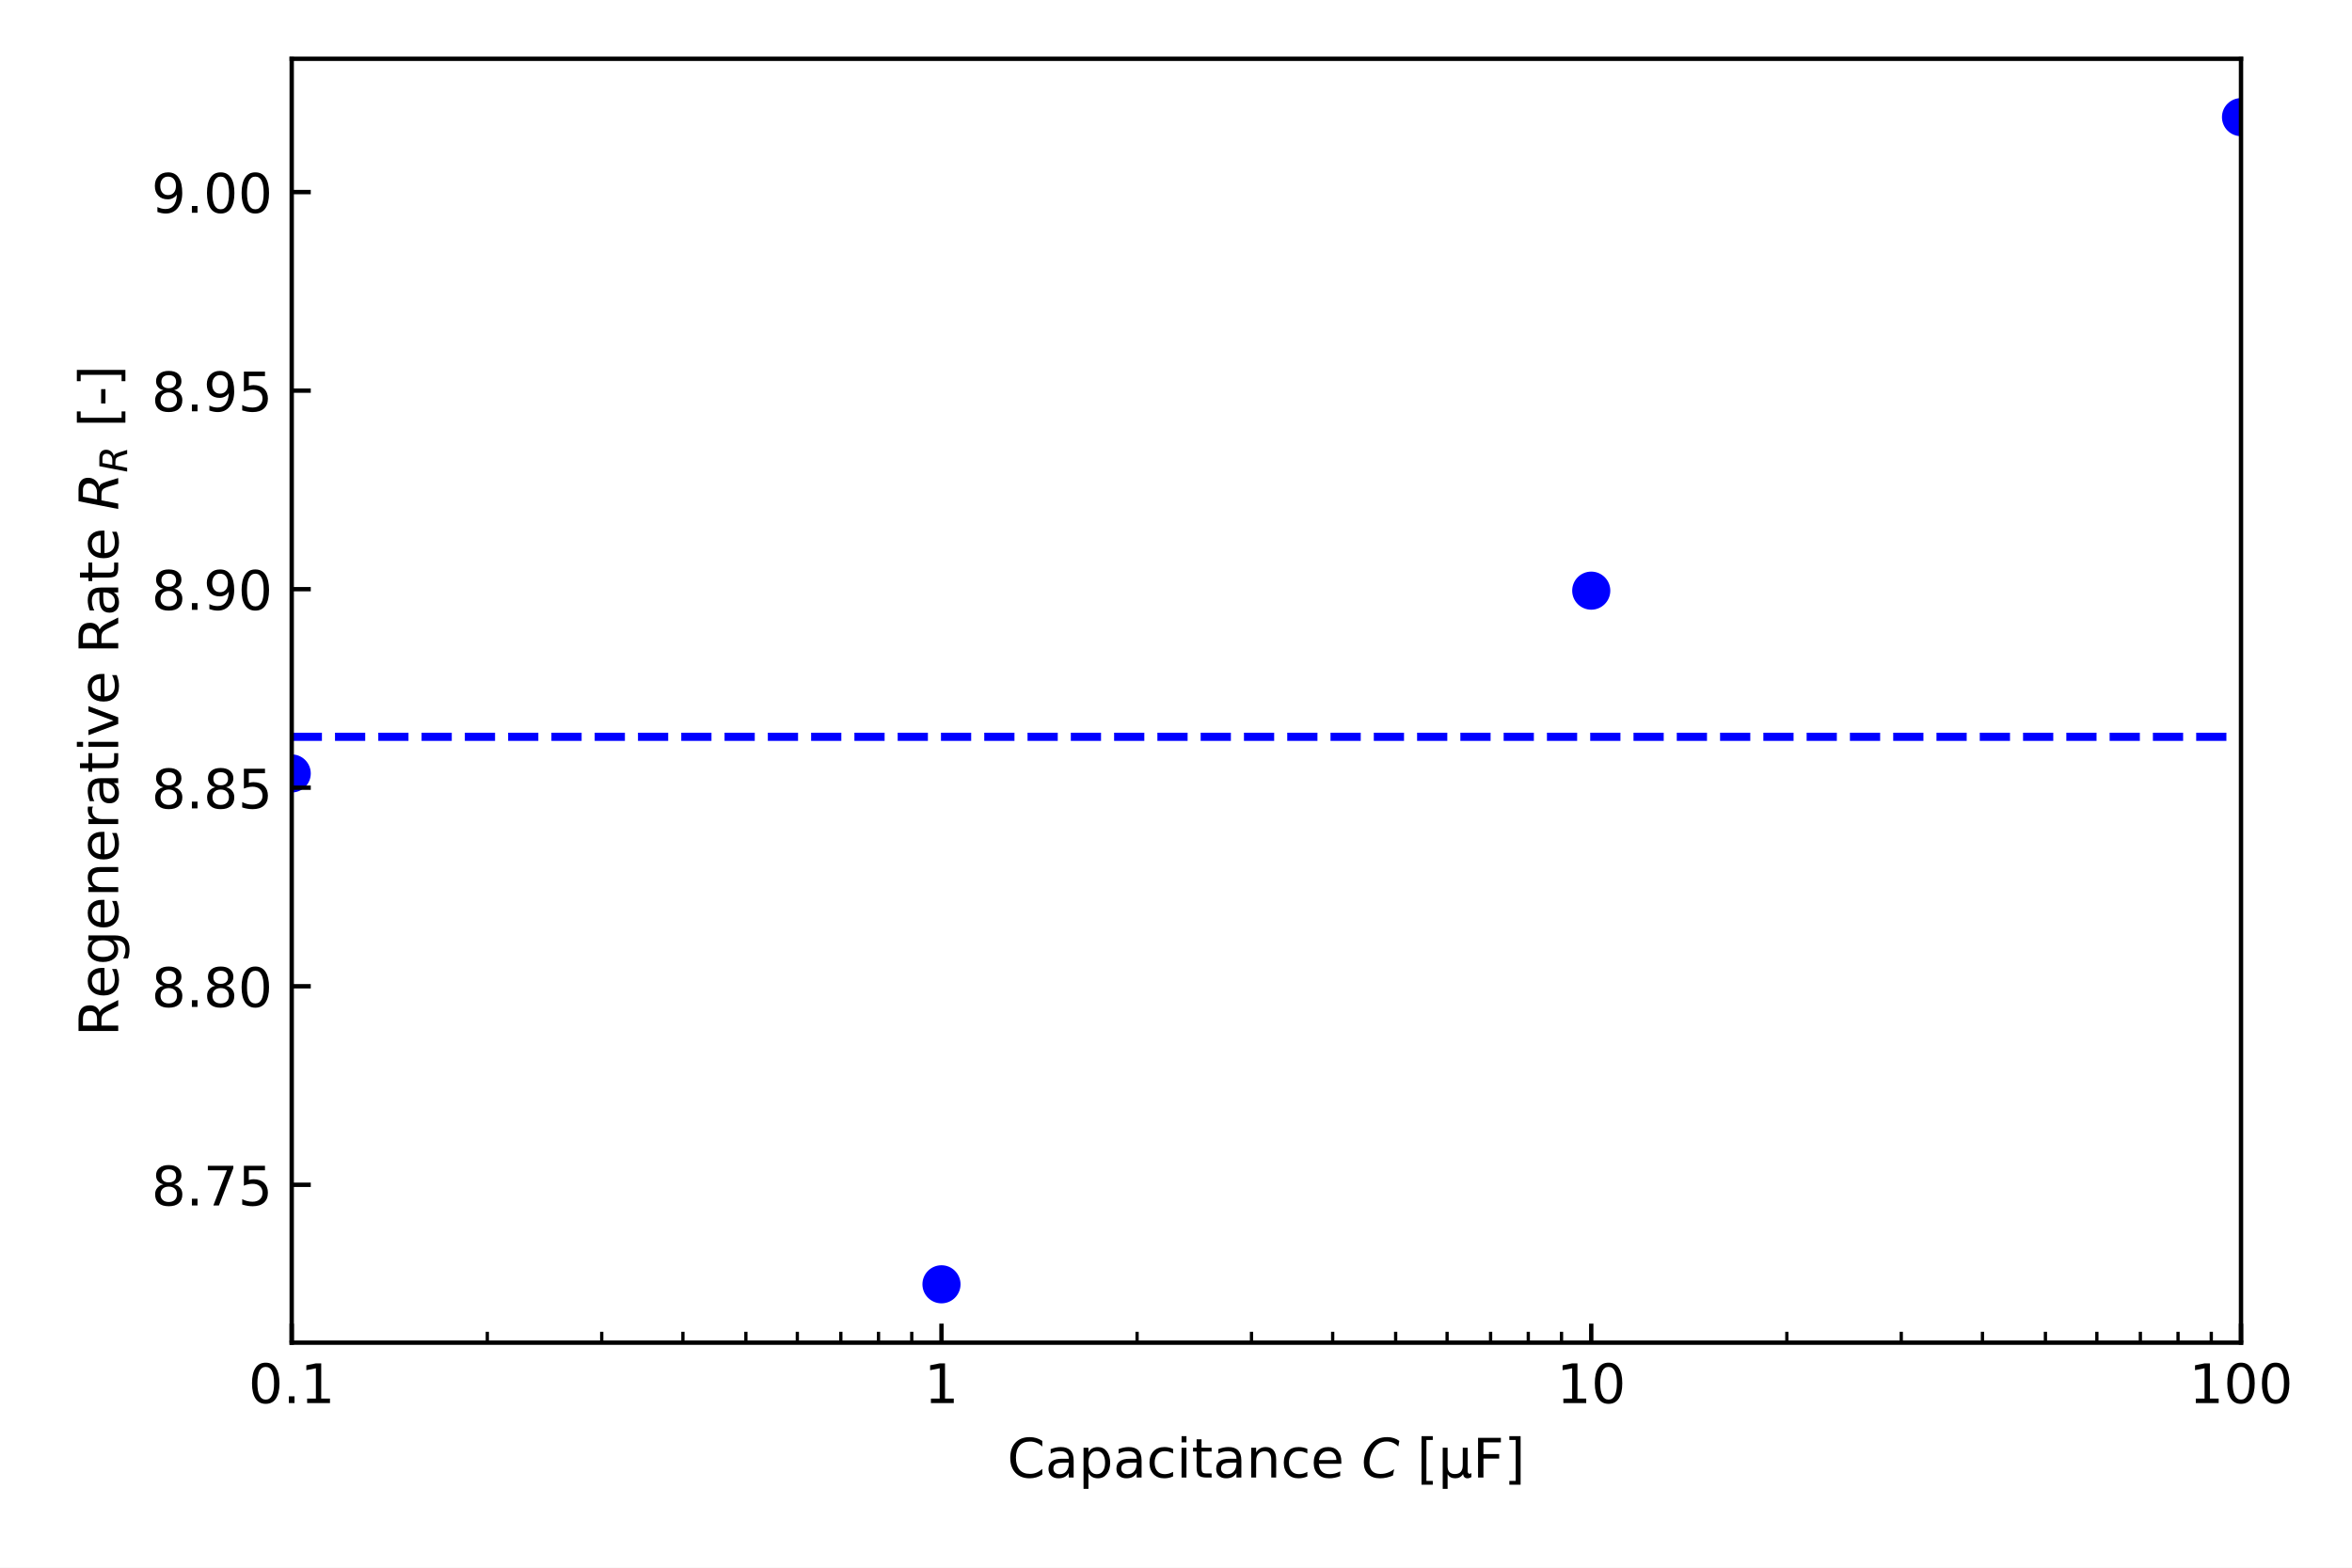
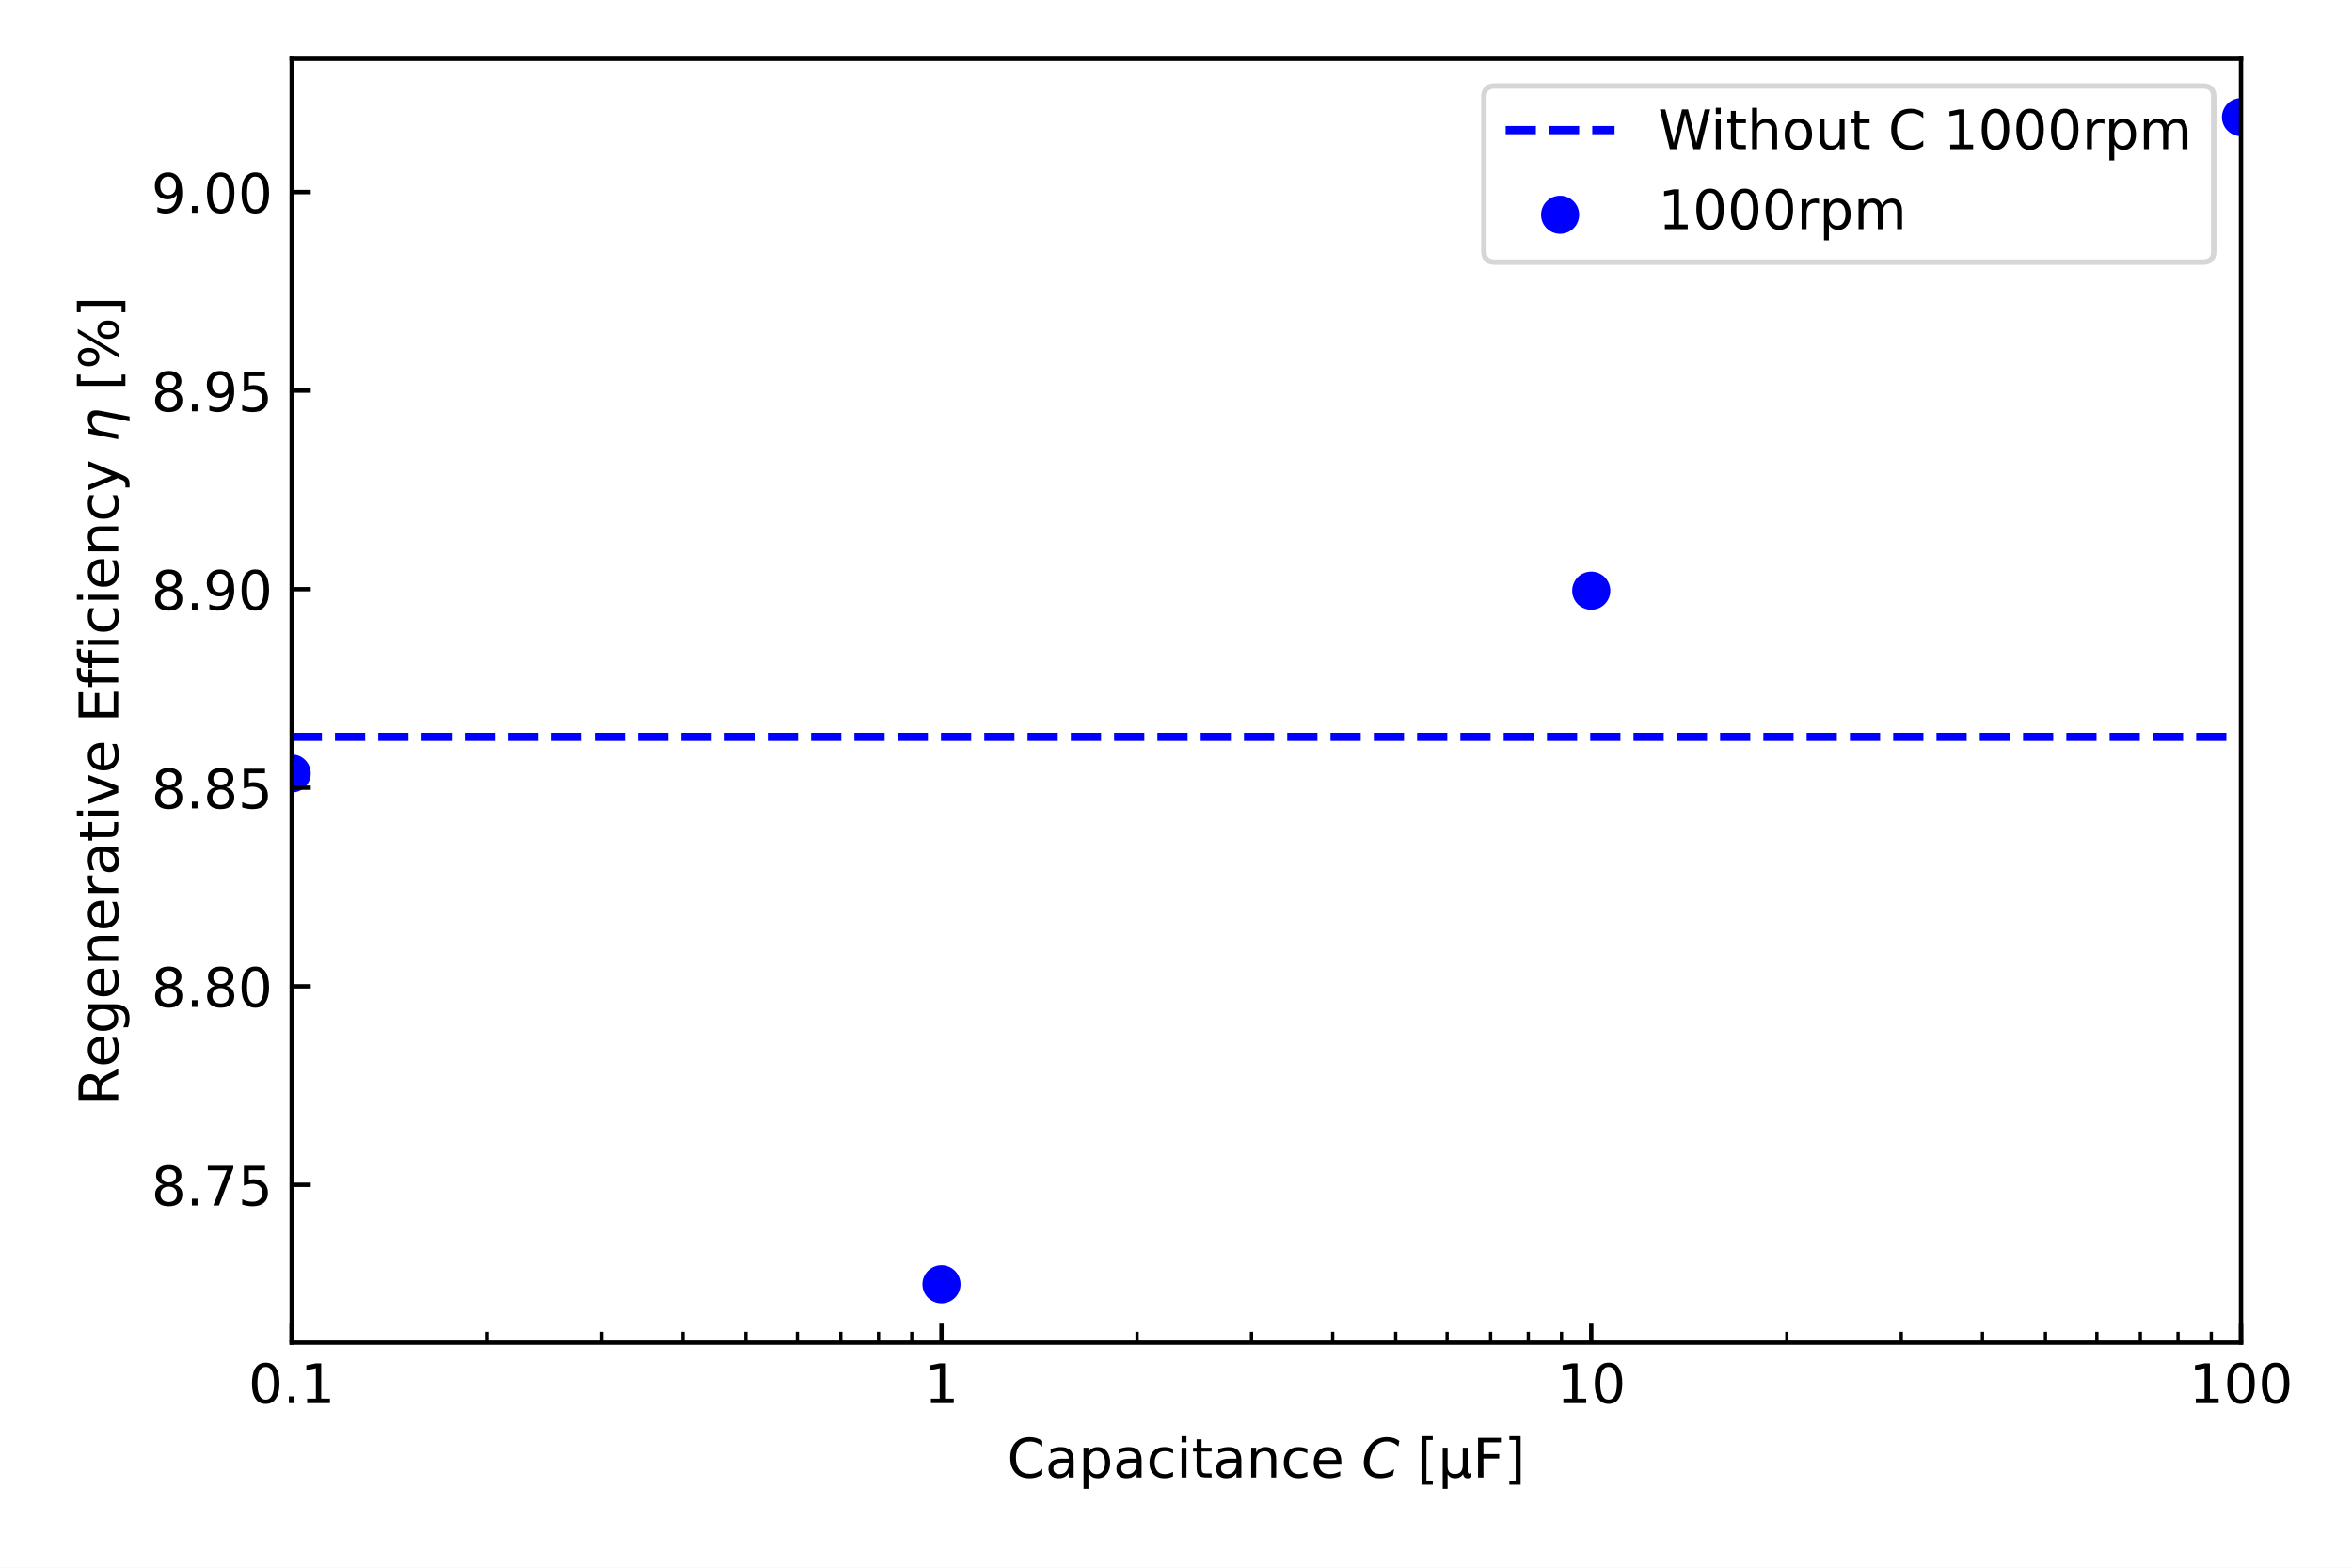
<svg xmlns="http://www.w3.org/2000/svg" xmlns:xlink="http://www.w3.org/1999/xlink" width="432pt" height="288pt" viewBox="0 0 432 288" version="1.1">
  <defs>
    <style type="text/css">*{stroke-linejoin: round; stroke-linecap: butt}</style>
  </defs>
  <g id="figure_1">
    <g id="patch_1">
      <path d="M 0 288  L 432 288  L 432 0  L 0 0  z " style="fill: #ffffff" />
    </g>
    <g id="axes_1">
      <g id="patch_2">
        <path d="M 53.58 246.66  L 411.615 246.66  L 411.615 10.8  L 53.58 10.8  z " style="fill: #ffffff" />
      </g>
      <g id="PathCollection_1">
        <defs>
-           <path id="m3a6d4d4411" d="M 0 3  C 0.796 3 1.559 2.684 2.121 2.121  C 2.684 1.559 3 0.796 3 0  C 3 -0.796 2.684 -1.559 2.121 -2.121  C 1.559 -2.684 0.796 -3 0 -3  C -0.796 -3 -1.559 -2.684 -2.121 -2.121  C -2.684 -1.559 -3 -0.796 -3 0  C -3 0.796 -2.684 1.559 -2.121 2.121  C -1.559 2.684 -0.796 3 0 3  z " style="stroke: #0000ff" />
+           <path id="m116dad4ea3" d="M 0 3  C 0.796 3 1.559 2.684 2.121 2.121  C 2.684 1.559 3 0.796 3 0  C 3 -0.796 2.684 -1.559 2.121 -2.121  C 1.559 -2.684 0.796 -3 0 -3  C -0.796 -3 -1.559 -2.684 -2.121 -2.121  C -2.684 -1.559 -3 -0.796 -3 0  C -3 0.796 -2.684 1.559 -2.121 2.121  C -1.559 2.684 -0.796 3 0 3  z " style="stroke: #0000ff" />
        </defs>
-         <g clip-path="url(#p54f7548869)">
-           <use xlink:href="#m3a6d4d4411" x="53.58" y="142.09" style="fill: #0000ff; stroke: #0000ff" />
-           <use xlink:href="#m3a6d4d4411" x="172.925" y="235.939" style="fill: #0000ff; stroke: #0000ff" />
-           <use xlink:href="#m3a6d4d4411" x="292.27" y="108.509" style="fill: #0000ff; stroke: #0000ff" />
-           <use xlink:href="#m3a6d4d4411" x="411.615" y="21.521" style="fill: #0000ff; stroke: #0000ff" />
+         <g clip-path="url(#p32b5acbb0e)">
+           <use xlink:href="#m116dad4ea3" x="53.58" y="142.09" style="fill: #0000ff; stroke: #0000ff" />
+           <use xlink:href="#m116dad4ea3" x="172.925" y="235.939" style="fill: #0000ff; stroke: #0000ff" />
+           <use xlink:href="#m116dad4ea3" x="292.27" y="108.509" style="fill: #0000ff; stroke: #0000ff" />
+           <use xlink:href="#m116dad4ea3" x="411.615" y="21.521" style="fill: #0000ff; stroke: #0000ff" />
        </g>
      </g>
      <g id="matplotlib.axis_1">
        <g id="xtick_1">
          <g id="line2d_1">
            <defs>
-               <path id="ma2f7343eea" d="M 0 0  L 0 -3.5  " style="stroke: #000000; stroke-width: 0.8" />
+               <path id="mf6c8a9968c" d="M 0 0  L 0 -3.5  " style="stroke: #000000; stroke-width: 0.8" />
            </defs>
            <g>
-               <use xlink:href="#ma2f7343eea" x="53.58" y="246.66" style="stroke: #000000; stroke-width: 0.8" />
+               <use xlink:href="#mf6c8a9968c" x="53.58" y="246.66" style="stroke: #000000; stroke-width: 0.8" />
            </g>
          </g>
          <g id="text_1">
            <g transform="translate(45.62844 257.7584) scale(0.1 -0.1)">
              <defs>
                <path id="DejaVuSans-30" d="M 2034 4250  Q 1547 4250 1301 3770  Q 1056 3291 1056 2328  Q 1056 1369 1301 889  Q 1547 409 2034 409  Q 2525 409 2770 889  Q 3016 1369 3016 2328  Q 3016 3291 2770 3770  Q 2525 4250 2034 4250  z M 2034 4750  Q 2819 4750 3233 4129  Q 3647 3509 3647 2328  Q 3647 1150 3233 529  Q 2819 -91 2034 -91  Q 1250 -91 836 529  Q 422 1150 422 2328  Q 422 3509 836 4129  Q 1250 4750 2034 4750  z " transform="scale(0.015625)" />
                <path id="DejaVuSans-2e" d="M 684 794  L 1344 794  L 1344 0  L 684 0  L 684 794  z " transform="scale(0.015625)" />
                <path id="DejaVuSans-31" d="M 794 531  L 1825 531  L 1825 4091  L 703 3866  L 703 4441  L 1819 4666  L 2450 4666  L 2450 531  L 3481 531  L 3481 0  L 794 0  L 794 531  z " transform="scale(0.015625)" />
              </defs>
              <use xlink:href="#DejaVuSans-30" />
              <use xlink:href="#DejaVuSans-2e" x="63.623" />
              <use xlink:href="#DejaVuSans-31" x="95.41" />
            </g>
          </g>
        </g>
        <g id="xtick_2">
          <g id="line2d_2">
            <g>
-               <use xlink:href="#ma2f7343eea" x="172.925" y="246.66" style="stroke: #000000; stroke-width: 0.8" />
+               <use xlink:href="#mf6c8a9968c" x="172.925" y="246.66" style="stroke: #000000; stroke-width: 0.8" />
            </g>
          </g>
          <g id="text_2">
            <g transform="translate(169.7438 257.7584) scale(0.1 -0.1)">
              <use xlink:href="#DejaVuSans-31" />
            </g>
          </g>
        </g>
        <g id="xtick_3">
          <g id="line2d_3">
            <g>
-               <use xlink:href="#ma2f7343eea" x="292.27" y="246.66" style="stroke: #000000; stroke-width: 0.8" />
+               <use xlink:href="#mf6c8a9968c" x="292.27" y="246.66" style="stroke: #000000; stroke-width: 0.8" />
            </g>
          </g>
          <g id="text_3">
            <g transform="translate(285.9075 257.7584) scale(0.1 -0.1)">
              <use xlink:href="#DejaVuSans-31" />
              <use xlink:href="#DejaVuSans-30" x="63.623" />
            </g>
          </g>
        </g>
        <g id="xtick_4">
          <g id="line2d_4">
            <g>
-               <use xlink:href="#ma2f7343eea" x="411.615" y="246.66" style="stroke: #000000; stroke-width: 0.8" />
+               <use xlink:href="#mf6c8a9968c" x="411.615" y="246.66" style="stroke: #000000; stroke-width: 0.8" />
            </g>
          </g>
          <g id="text_4">
            <g transform="translate(402.0713 257.7584) scale(0.1 -0.1)">
              <use xlink:href="#DejaVuSans-31" />
              <use xlink:href="#DejaVuSans-30" x="63.623" />
              <use xlink:href="#DejaVuSans-30" x="127.246" />
            </g>
          </g>
        </g>
        <g id="xtick_5">
          <g id="line2d_5">
            <defs>
-               <path id="m373ba8e9de" d="M 0 0  L 0 -2  " style="stroke: #000000; stroke-width: 0.6" />
+               <path id="mddb70c966c" d="M 0 0  L 0 -2  " style="stroke: #000000; stroke-width: 0.6" />
            </defs>
            <g>
-               <use xlink:href="#m373ba8e9de" x="89.506" y="246.66" style="stroke: #000000; stroke-width: 0.6" />
+               <use xlink:href="#mddb70c966c" x="89.506" y="246.66" style="stroke: #000000; stroke-width: 0.6" />
            </g>
          </g>
        </g>
        <g id="xtick_6">
          <g id="line2d_6">
            <g>
-               <use xlink:href="#m373ba8e9de" x="110.522" y="246.66" style="stroke: #000000; stroke-width: 0.6" />
+               <use xlink:href="#mddb70c966c" x="110.522" y="246.66" style="stroke: #000000; stroke-width: 0.6" />
            </g>
          </g>
        </g>
        <g id="xtick_7">
          <g id="line2d_7">
            <g>
-               <use xlink:href="#m373ba8e9de" x="125.433" y="246.66" style="stroke: #000000; stroke-width: 0.6" />
+               <use xlink:href="#mddb70c966c" x="125.433" y="246.66" style="stroke: #000000; stroke-width: 0.6" />
            </g>
          </g>
        </g>
        <g id="xtick_8">
          <g id="line2d_8">
            <g>
-               <use xlink:href="#m373ba8e9de" x="136.999" y="246.66" style="stroke: #000000; stroke-width: 0.6" />
+               <use xlink:href="#mddb70c966c" x="136.999" y="246.66" style="stroke: #000000; stroke-width: 0.6" />
            </g>
          </g>
        </g>
        <g id="xtick_9">
          <g id="line2d_9">
            <g>
-               <use xlink:href="#m373ba8e9de" x="146.448" y="246.66" style="stroke: #000000; stroke-width: 0.6" />
+               <use xlink:href="#mddb70c966c" x="146.448" y="246.66" style="stroke: #000000; stroke-width: 0.6" />
            </g>
          </g>
        </g>
        <g id="xtick_10">
          <g id="line2d_10">
            <g>
-               <use xlink:href="#m373ba8e9de" x="154.438" y="246.66" style="stroke: #000000; stroke-width: 0.6" />
+               <use xlink:href="#mddb70c966c" x="154.438" y="246.66" style="stroke: #000000; stroke-width: 0.6" />
            </g>
          </g>
        </g>
        <g id="xtick_11">
          <g id="line2d_11">
            <g>
-               <use xlink:href="#m373ba8e9de" x="161.359" y="246.66" style="stroke: #000000; stroke-width: 0.6" />
+               <use xlink:href="#mddb70c966c" x="161.359" y="246.66" style="stroke: #000000; stroke-width: 0.6" />
            </g>
          </g>
        </g>
        <g id="xtick_12">
          <g id="line2d_12">
            <g>
-               <use xlink:href="#m373ba8e9de" x="167.464" y="246.66" style="stroke: #000000; stroke-width: 0.6" />
+               <use xlink:href="#mddb70c966c" x="167.464" y="246.66" style="stroke: #000000; stroke-width: 0.6" />
            </g>
          </g>
        </g>
        <g id="xtick_13">
          <g id="line2d_13">
            <g>
-               <use xlink:href="#m373ba8e9de" x="208.851" y="246.66" style="stroke: #000000; stroke-width: 0.6" />
+               <use xlink:href="#mddb70c966c" x="208.851" y="246.66" style="stroke: #000000; stroke-width: 0.6" />
            </g>
          </g>
        </g>
        <g id="xtick_14">
          <g id="line2d_14">
            <g>
-               <use xlink:href="#m373ba8e9de" x="229.867" y="246.66" style="stroke: #000000; stroke-width: 0.6" />
+               <use xlink:href="#mddb70c966c" x="229.867" y="246.66" style="stroke: #000000; stroke-width: 0.6" />
            </g>
          </g>
        </g>
        <g id="xtick_15">
          <g id="line2d_15">
            <g>
-               <use xlink:href="#m373ba8e9de" x="244.778" y="246.66" style="stroke: #000000; stroke-width: 0.6" />
+               <use xlink:href="#mddb70c966c" x="244.778" y="246.66" style="stroke: #000000; stroke-width: 0.6" />
            </g>
          </g>
        </g>
        <g id="xtick_16">
          <g id="line2d_16">
            <g>
-               <use xlink:href="#m373ba8e9de" x="256.344" y="246.66" style="stroke: #000000; stroke-width: 0.6" />
+               <use xlink:href="#mddb70c966c" x="256.344" y="246.66" style="stroke: #000000; stroke-width: 0.6" />
            </g>
          </g>
        </g>
        <g id="xtick_17">
          <g id="line2d_17">
            <g>
-               <use xlink:href="#m373ba8e9de" x="265.793" y="246.66" style="stroke: #000000; stroke-width: 0.6" />
+               <use xlink:href="#mddb70c966c" x="265.793" y="246.66" style="stroke: #000000; stroke-width: 0.6" />
            </g>
          </g>
        </g>
        <g id="xtick_18">
          <g id="line2d_18">
            <g>
-               <use xlink:href="#m373ba8e9de" x="273.783" y="246.66" style="stroke: #000000; stroke-width: 0.6" />
+               <use xlink:href="#mddb70c966c" x="273.783" y="246.66" style="stroke: #000000; stroke-width: 0.6" />
            </g>
          </g>
        </g>
        <g id="xtick_19">
          <g id="line2d_19">
            <g>
-               <use xlink:href="#m373ba8e9de" x="280.704" y="246.66" style="stroke: #000000; stroke-width: 0.6" />
+               <use xlink:href="#mddb70c966c" x="280.704" y="246.66" style="stroke: #000000; stroke-width: 0.6" />
            </g>
          </g>
        </g>
        <g id="xtick_20">
          <g id="line2d_20">
            <g>
-               <use xlink:href="#m373ba8e9de" x="286.809" y="246.66" style="stroke: #000000; stroke-width: 0.6" />
+               <use xlink:href="#mddb70c966c" x="286.809" y="246.66" style="stroke: #000000; stroke-width: 0.6" />
            </g>
          </g>
        </g>
        <g id="xtick_21">
          <g id="line2d_21">
            <g>
-               <use xlink:href="#m373ba8e9de" x="328.196" y="246.66" style="stroke: #000000; stroke-width: 0.6" />
+               <use xlink:href="#mddb70c966c" x="328.196" y="246.66" style="stroke: #000000; stroke-width: 0.6" />
            </g>
          </g>
        </g>
        <g id="xtick_22">
          <g id="line2d_22">
            <g>
-               <use xlink:href="#m373ba8e9de" x="349.212" y="246.66" style="stroke: #000000; stroke-width: 0.6" />
+               <use xlink:href="#mddb70c966c" x="349.212" y="246.66" style="stroke: #000000; stroke-width: 0.6" />
            </g>
          </g>
        </g>
        <g id="xtick_23">
          <g id="line2d_23">
            <g>
-               <use xlink:href="#m373ba8e9de" x="364.123" y="246.66" style="stroke: #000000; stroke-width: 0.6" />
+               <use xlink:href="#mddb70c966c" x="364.123" y="246.66" style="stroke: #000000; stroke-width: 0.6" />
            </g>
          </g>
        </g>
        <g id="xtick_24">
          <g id="line2d_24">
            <g>
-               <use xlink:href="#m373ba8e9de" x="375.689" y="246.66" style="stroke: #000000; stroke-width: 0.6" />
+               <use xlink:href="#mddb70c966c" x="375.689" y="246.66" style="stroke: #000000; stroke-width: 0.6" />
            </g>
          </g>
        </g>
        <g id="xtick_25">
          <g id="line2d_25">
            <g>
-               <use xlink:href="#m373ba8e9de" x="385.138" y="246.66" style="stroke: #000000; stroke-width: 0.6" />
+               <use xlink:href="#mddb70c966c" x="385.138" y="246.66" style="stroke: #000000; stroke-width: 0.6" />
            </g>
          </g>
        </g>
        <g id="xtick_26">
          <g id="line2d_26">
            <g>
-               <use xlink:href="#m373ba8e9de" x="393.128" y="246.66" style="stroke: #000000; stroke-width: 0.6" />
+               <use xlink:href="#mddb70c966c" x="393.128" y="246.66" style="stroke: #000000; stroke-width: 0.6" />
            </g>
          </g>
        </g>
        <g id="xtick_27">
          <g id="line2d_27">
            <g>
-               <use xlink:href="#m373ba8e9de" x="400.049" y="246.66" style="stroke: #000000; stroke-width: 0.6" />
+               <use xlink:href="#mddb70c966c" x="400.049" y="246.66" style="stroke: #000000; stroke-width: 0.6" />
            </g>
          </g>
        </g>
        <g id="xtick_28">
          <g id="line2d_28">
            <g>
-               <use xlink:href="#m373ba8e9de" x="406.154" y="246.66" style="stroke: #000000; stroke-width: 0.6" />
+               <use xlink:href="#mddb70c966c" x="406.154" y="246.66" style="stroke: #000000; stroke-width: 0.6" />
            </g>
          </g>
        </g>
        <g id="text_5">
          <g transform="translate(184.9975 271.4381) scale(0.1 -0.1)">
            <defs>
              <path id="DejaVuSans-43" d="M 4122 4306  L 4122 3641  Q 3803 3938 3442 4084  Q 3081 4231 2675 4231  Q 1875 4231 1450 3742  Q 1025 3253 1025 2328  Q 1025 1406 1450 917  Q 1875 428 2675 428  Q 3081 428 3442 575  Q 3803 722 4122 1019  L 4122 359  Q 3791 134 3420 21  Q 3050 -91 2638 -91  Q 1578 -91 968 557  Q 359 1206 359 2328  Q 359 3453 968 4101  Q 1578 4750 2638 4750  Q 3056 4750 3426 4639  Q 3797 4528 4122 4306  z " transform="scale(0.015625)" />
              <path id="DejaVuSans-61" d="M 2194 1759  Q 1497 1759 1228 1600  Q 959 1441 959 1056  Q 959 750 1161 570  Q 1363 391 1709 391  Q 2188 391 2477 730  Q 2766 1069 2766 1631  L 2766 1759  L 2194 1759  z M 3341 1997  L 3341 0  L 2766 0  L 2766 531  Q 2569 213 2275 61  Q 1981 -91 1556 -91  Q 1019 -91 701 211  Q 384 513 384 1019  Q 384 1609 779 1909  Q 1175 2209 1959 2209  L 2766 2209  L 2766 2266  Q 2766 2663 2505 2880  Q 2244 3097 1772 3097  Q 1472 3097 1187 3025  Q 903 2953 641 2809  L 641 3341  Q 956 3463 1253 3523  Q 1550 3584 1831 3584  Q 2591 3584 2966 3190  Q 3341 2797 3341 1997  z " transform="scale(0.015625)" />
              <path id="DejaVuSans-70" d="M 1159 525  L 1159 -1331  L 581 -1331  L 581 3500  L 1159 3500  L 1159 2969  Q 1341 3281 1617 3432  Q 1894 3584 2278 3584  Q 2916 3584 3314 3078  Q 3713 2572 3713 1747  Q 3713 922 3314 415  Q 2916 -91 2278 -91  Q 1894 -91 1617 61  Q 1341 213 1159 525  z M 3116 1747  Q 3116 2381 2855 2742  Q 2594 3103 2138 3103  Q 1681 3103 1420 2742  Q 1159 2381 1159 1747  Q 1159 1113 1420 752  Q 1681 391 2138 391  Q 2594 391 2855 752  Q 3116 1113 3116 1747  z " transform="scale(0.015625)" />
              <path id="DejaVuSans-63" d="M 3122 3366  L 3122 2828  Q 2878 2963 2633 3030  Q 2388 3097 2138 3097  Q 1578 3097 1268 2742  Q 959 2388 959 1747  Q 959 1106 1268 751  Q 1578 397 2138 397  Q 2388 397 2633 464  Q 2878 531 3122 666  L 3122 134  Q 2881 22 2623 -34  Q 2366 -91 2075 -91  Q 1284 -91 818 406  Q 353 903 353 1747  Q 353 2603 823 3093  Q 1294 3584 2113 3584  Q 2378 3584 2631 3529  Q 2884 3475 3122 3366  z " transform="scale(0.015625)" />
              <path id="DejaVuSans-69" d="M 603 3500  L 1178 3500  L 1178 0  L 603 0  L 603 3500  z M 603 4863  L 1178 4863  L 1178 4134  L 603 4134  L 603 4863  z " transform="scale(0.015625)" />
              <path id="DejaVuSans-74" d="M 1172 4494  L 1172 3500  L 2356 3500  L 2356 3053  L 1172 3053  L 1172 1153  Q 1172 725 1289 603  Q 1406 481 1766 481  L 2356 481  L 2356 0  L 1766 0  Q 1100 0 847 248  Q 594 497 594 1153  L 594 3053  L 172 3053  L 172 3500  L 594 3500  L 594 4494  L 1172 4494  z " transform="scale(0.015625)" />
              <path id="DejaVuSans-6e" d="M 3513 2113  L 3513 0  L 2938 0  L 2938 2094  Q 2938 2591 2744 2837  Q 2550 3084 2163 3084  Q 1697 3084 1428 2787  Q 1159 2491 1159 1978  L 1159 0  L 581 0  L 581 3500  L 1159 3500  L 1159 2956  Q 1366 3272 1645 3428  Q 1925 3584 2291 3584  Q 2894 3584 3203 3211  Q 3513 2838 3513 2113  z " transform="scale(0.015625)" />
              <path id="DejaVuSans-65" d="M 3597 1894  L 3597 1613  L 953 1613  Q 991 1019 1311 708  Q 1631 397 2203 397  Q 2534 397 2845 478  Q 3156 559 3463 722  L 3463 178  Q 3153 47 2828 -22  Q 2503 -91 2169 -91  Q 1331 -91 842 396  Q 353 884 353 1716  Q 353 2575 817 3079  Q 1281 3584 2069 3584  Q 2775 3584 3186 3129  Q 3597 2675 3597 1894  z M 3022 2063  Q 3016 2534 2758 2815  Q 2500 3097 2075 3097  Q 1594 3097 1305 2825  Q 1016 2553 972 2059  L 3022 2063  z " transform="scale(0.015625)" />
              <path id="DejaVuSans-20" transform="scale(0.015625)" />
              <path id="DejaVuSans-Oblique-43" d="M 4447 4306  L 4319 3641  Q 4019 3944 3683 4091  Q 3347 4238 2956 4238  Q 2422 4238 2017 3981  Q 1613 3725 1319 3200  Q 1131 2863 1032 2486  Q 934 2109 934 1728  Q 934 1091 1264 756  Q 1594 422 2222 422  Q 2656 422 3056 561  Q 3456 700 3834 978  L 3688 231  Q 3316 72 2936 -9  Q 2556 -91 2175 -91  Q 1278 -91 773 396  Q 269 884 269 1753  Q 269 2309 461 2846  Q 653 3384 1013 3828  Q 1394 4300 1883 4525  Q 2372 4750 3022 4750  Q 3422 4750 3780 4639  Q 4138 4528 4447 4306  z " transform="scale(0.015625)" />
              <path id="DejaVuSans-5b" d="M 550 4863  L 1875 4863  L 1875 4416  L 1125 4416  L 1125 -397  L 1875 -397  L 1875 -844  L 550 -844  L 550 4863  z " transform="scale(0.015625)" />
              <path id="DejaVuSans-3bc" d="M 544 -1331  L 544 3500  L 1119 3500  L 1119 1325  Q 1119 872 1334 640  Q 1550 409 1972 409  Q 2434 409 2667 671  Q 2900 934 2900 1459  L 2900 3500  L 3475 3500  L 3475 806  Q 3475 619 3529 530  Q 3584 441 3700 441  Q 3728 441 3778 458  Q 3828 475 3916 513  L 3916 50  Q 3788 -22 3673 -56  Q 3559 -91 3450 -91  Q 3234 -91 3106 31  Q 2978 153 2931 403  Q 2775 156 2548 32  Q 2322 -91 2016 -91  Q 1697 -91 1473 31  Q 1250 153 1119 397  L 1119 -1331  L 544 -1331  z " transform="scale(0.015625)" />
              <path id="DejaVuSans-46" d="M 628 4666  L 3309 4666  L 3309 4134  L 1259 4134  L 1259 2759  L 3109 2759  L 3109 2228  L 1259 2228  L 1259 0  L 628 0  L 628 4666  z " transform="scale(0.015625)" />
              <path id="DejaVuSans-5d" d="M 1947 4863  L 1947 -844  L 622 -844  L 622 -397  L 1369 -397  L 1369 4416  L 622 4416  L 622 4863  L 1947 4863  z " transform="scale(0.015625)" />
            </defs>
            <use xlink:href="#DejaVuSans-43" transform="translate(0 0.015625)" />
            <use xlink:href="#DejaVuSans-61" transform="translate(69.82422 0.015625)" />
            <use xlink:href="#DejaVuSans-70" transform="translate(131.1035 0.015625)" />
            <use xlink:href="#DejaVuSans-61" transform="translate(194.5801 0.015625)" />
            <use xlink:href="#DejaVuSans-63" transform="translate(255.8594 0.015625)" />
            <use xlink:href="#DejaVuSans-69" transform="translate(310.8398 0.015625)" />
            <use xlink:href="#DejaVuSans-74" transform="translate(338.623 0.015625)" />
            <use xlink:href="#DejaVuSans-61" transform="translate(377.832 0.015625)" />
            <use xlink:href="#DejaVuSans-6e" transform="translate(439.1113 0.015625)" />
            <use xlink:href="#DejaVuSans-63" transform="translate(502.4902 0.015625)" />
            <use xlink:href="#DejaVuSans-65" transform="translate(557.4707 0.015625)" />
            <use xlink:href="#DejaVuSans-20" transform="translate(618.9941 0.015625)" />
            <use xlink:href="#DejaVuSans-Oblique-43" transform="translate(650.7812 0.015625)" />
            <use xlink:href="#DejaVuSans-20" transform="translate(720.6055 0.015625)" />
            <use xlink:href="#DejaVuSans-5b" transform="translate(752.3926 0.015625)" />
            <use xlink:href="#DejaVuSans-3bc" transform="translate(791.4062 0.015625)" />
            <use xlink:href="#DejaVuSans-46" transform="translate(855.0293 0.015625)" />
            <use xlink:href="#DejaVuSans-5d" transform="translate(912.5488 0.015625)" />
          </g>
        </g>
      </g>
      <g id="matplotlib.axis_2">
        <g id="ytick_1">
          <g id="line2d_29">
            <defs>
-               <path id="ma1e336ef98" d="M 0 0  L 3.5 0  " style="stroke: #000000; stroke-width: 0.8" />
+               <path id="m240d7a2f7f" d="M 0 0  L 3.5 0  " style="stroke: #000000; stroke-width: 0.8" />
            </defs>
            <g>
-               <use xlink:href="#ma1e336ef98" x="53.58" y="217.658" style="stroke: #000000; stroke-width: 0.8" />
+               <use xlink:href="#m240d7a2f7f" x="53.58" y="217.658" style="stroke: #000000; stroke-width: 0.8" />
            </g>
          </g>
          <g id="text_6">
            <g transform="translate(27.81437 221.4572) scale(0.1 -0.1)">
              <defs>
                <path id="DejaVuSans-38" d="M 2034 2216  Q 1584 2216 1326 1975  Q 1069 1734 1069 1313  Q 1069 891 1326 650  Q 1584 409 2034 409  Q 2484 409 2743 651  Q 3003 894 3003 1313  Q 3003 1734 2745 1975  Q 2488 2216 2034 2216  z M 1403 2484  Q 997 2584 770 2862  Q 544 3141 544 3541  Q 544 4100 942 4425  Q 1341 4750 2034 4750  Q 2731 4750 3128 4425  Q 3525 4100 3525 3541  Q 3525 3141 3298 2862  Q 3072 2584 2669 2484  Q 3125 2378 3379 2068  Q 3634 1759 3634 1313  Q 3634 634 3220 271  Q 2806 -91 2034 -91  Q 1263 -91 848 271  Q 434 634 434 1313  Q 434 1759 690 2068  Q 947 2378 1403 2484  z M 1172 3481  Q 1172 3119 1398 2916  Q 1625 2713 2034 2713  Q 2441 2713 2670 2916  Q 2900 3119 2900 3481  Q 2900 3844 2670 4047  Q 2441 4250 2034 4250  Q 1625 4250 1398 4047  Q 1172 3844 1172 3481  z " transform="scale(0.015625)" />
                <path id="DejaVuSans-37" d="M 525 4666  L 3525 4666  L 3525 4397  L 1831 0  L 1172 0  L 2766 4134  L 525 4134  L 525 4666  z " transform="scale(0.015625)" />
                <path id="DejaVuSans-35" d="M 691 4666  L 3169 4666  L 3169 4134  L 1269 4134  L 1269 2991  Q 1406 3038 1543 3061  Q 1681 3084 1819 3084  Q 2600 3084 3056 2656  Q 3513 2228 3513 1497  Q 3513 744 3044 326  Q 2575 -91 1722 -91  Q 1428 -91 1123 -41  Q 819 9 494 109  L 494 744  Q 775 591 1075 516  Q 1375 441 1709 441  Q 2250 441 2565 725  Q 2881 1009 2881 1497  Q 2881 1984 2565 2268  Q 2250 2553 1709 2553  Q 1456 2553 1204 2497  Q 953 2441 691 2322  L 691 4666  z " transform="scale(0.015625)" />
              </defs>
              <use xlink:href="#DejaVuSans-38" />
              <use xlink:href="#DejaVuSans-2e" x="63.623" />
              <use xlink:href="#DejaVuSans-37" x="95.41" />
              <use xlink:href="#DejaVuSans-35" x="159.033" />
            </g>
          </g>
        </g>
        <g id="ytick_2">
          <g id="line2d_30">
            <g>
-               <use xlink:href="#ma1e336ef98" x="53.58" y="181.184" style="stroke: #000000; stroke-width: 0.8" />
+               <use xlink:href="#m240d7a2f7f" x="53.58" y="181.184" style="stroke: #000000; stroke-width: 0.8" />
            </g>
          </g>
          <g id="text_7">
            <g transform="translate(27.81437 184.983) scale(0.1 -0.1)">
              <use xlink:href="#DejaVuSans-38" />
              <use xlink:href="#DejaVuSans-2e" x="63.623" />
              <use xlink:href="#DejaVuSans-38" x="95.41" />
              <use xlink:href="#DejaVuSans-30" x="159.033" />
            </g>
          </g>
        </g>
        <g id="ytick_3">
          <g id="line2d_31">
            <g>
-               <use xlink:href="#ma1e336ef98" x="53.58" y="144.71" style="stroke: #000000; stroke-width: 0.8" />
+               <use xlink:href="#m240d7a2f7f" x="53.58" y="144.71" style="stroke: #000000; stroke-width: 0.8" />
            </g>
          </g>
          <g id="text_8">
            <g transform="translate(27.81437 148.5088) scale(0.1 -0.1)">
              <use xlink:href="#DejaVuSans-38" />
              <use xlink:href="#DejaVuSans-2e" x="63.623" />
              <use xlink:href="#DejaVuSans-38" x="95.41" />
              <use xlink:href="#DejaVuSans-35" x="159.033" />
            </g>
          </g>
        </g>
        <g id="ytick_4">
          <g id="line2d_32">
            <g>
-               <use xlink:href="#ma1e336ef98" x="53.58" y="108.235" style="stroke: #000000; stroke-width: 0.8" />
+               <use xlink:href="#m240d7a2f7f" x="53.58" y="108.235" style="stroke: #000000; stroke-width: 0.8" />
            </g>
          </g>
          <g id="text_9">
            <g transform="translate(27.81437 112.0346) scale(0.1 -0.1)">
              <defs>
                <path id="DejaVuSans-39" d="M 703 97  L 703 672  Q 941 559 1184 500  Q 1428 441 1663 441  Q 2288 441 2617 861  Q 2947 1281 2994 2138  Q 2813 1869 2534 1725  Q 2256 1581 1919 1581  Q 1219 1581 811 2004  Q 403 2428 403 3163  Q 403 3881 828 4315  Q 1253 4750 1959 4750  Q 2769 4750 3195 4129  Q 3622 3509 3622 2328  Q 3622 1225 3098 567  Q 2575 -91 1691 -91  Q 1453 -91 1209 -44  Q 966 3 703 97  z M 1959 2075  Q 2384 2075 2632 2365  Q 2881 2656 2881 3163  Q 2881 3666 2632 3958  Q 2384 4250 1959 4250  Q 1534 4250 1286 3958  Q 1038 3666 1038 3163  Q 1038 2656 1286 2365  Q 1534 2075 1959 2075  z " transform="scale(0.015625)" />
              </defs>
              <use xlink:href="#DejaVuSans-38" />
              <use xlink:href="#DejaVuSans-2e" x="63.623" />
              <use xlink:href="#DejaVuSans-39" x="95.41" />
              <use xlink:href="#DejaVuSans-30" x="159.033" />
            </g>
          </g>
        </g>
        <g id="ytick_5">
          <g id="line2d_33">
            <g>
-               <use xlink:href="#ma1e336ef98" x="53.58" y="71.761" style="stroke: #000000; stroke-width: 0.8" />
+               <use xlink:href="#m240d7a2f7f" x="53.58" y="71.761" style="stroke: #000000; stroke-width: 0.8" />
            </g>
          </g>
          <g id="text_10">
            <g transform="translate(27.81437 75.56034) scale(0.1 -0.1)">
              <use xlink:href="#DejaVuSans-38" />
              <use xlink:href="#DejaVuSans-2e" x="63.623" />
              <use xlink:href="#DejaVuSans-39" x="95.41" />
              <use xlink:href="#DejaVuSans-35" x="159.033" />
            </g>
          </g>
        </g>
        <g id="ytick_6">
          <g id="line2d_34">
            <g>
-               <use xlink:href="#ma1e336ef98" x="53.58" y="35.287" style="stroke: #000000; stroke-width: 0.8" />
+               <use xlink:href="#m240d7a2f7f" x="53.58" y="35.287" style="stroke: #000000; stroke-width: 0.8" />
            </g>
          </g>
          <g id="text_11">
            <g transform="translate(27.81437 39.08612) scale(0.1 -0.1)">
              <use xlink:href="#DejaVuSans-39" />
              <use xlink:href="#DejaVuSans-2e" x="63.623" />
              <use xlink:href="#DejaVuSans-30" x="95.41" />
              <use xlink:href="#DejaVuSans-30" x="159.033" />
            </g>
          </g>
        </g>
        <g id="text_12">
-           <g transform="translate(21.71438 190.38) rotate(-90) scale(0.1 -0.1)">
+           <g transform="translate(21.71438 203.03) rotate(-90) scale(0.1 -0.1)">
            <defs>
              <path id="DejaVuSans-52" d="M 2841 2188  Q 3044 2119 3236 1894  Q 3428 1669 3622 1275  L 4263 0  L 3584 0  L 2988 1197  Q 2756 1666 2539 1819  Q 2322 1972 1947 1972  L 1259 1972  L 1259 0  L 628 0  L 628 4666  L 2053 4666  Q 2853 4666 3247 4331  Q 3641 3997 3641 3322  Q 3641 2881 3436 2590  Q 3231 2300 2841 2188  z M 1259 4147  L 1259 2491  L 2053 2491  Q 2509 2491 2742 2702  Q 2975 2913 2975 3322  Q 2975 3731 2742 3939  Q 2509 4147 2053 4147  L 1259 4147  z " transform="scale(0.015625)" />
              <path id="DejaVuSans-67" d="M 2906 1791  Q 2906 2416 2648 2759  Q 2391 3103 1925 3103  Q 1463 3103 1205 2759  Q 947 2416 947 1791  Q 947 1169 1205 825  Q 1463 481 1925 481  Q 2391 481 2648 825  Q 2906 1169 2906 1791  z M 3481 434  Q 3481 -459 3084 -895  Q 2688 -1331 1869 -1331  Q 1566 -1331 1297 -1286  Q 1028 -1241 775 -1147  L 775 -588  Q 1028 -725 1275 -790  Q 1522 -856 1778 -856  Q 2344 -856 2625 -561  Q 2906 -266 2906 331  L 2906 616  Q 2728 306 2450 153  Q 2172 0 1784 0  Q 1141 0 747 490  Q 353 981 353 1791  Q 353 2603 747 3093  Q 1141 3584 1784 3584  Q 2172 3584 2450 3431  Q 2728 3278 2906 2969  L 2906 3500  L 3481 3500  L 3481 434  z " transform="scale(0.015625)" />
              <path id="DejaVuSans-72" d="M 2631 2963  Q 2534 3019 2420 3045  Q 2306 3072 2169 3072  Q 1681 3072 1420 2755  Q 1159 2438 1159 1844  L 1159 0  L 581 0  L 581 3500  L 1159 3500  L 1159 2956  Q 1341 3275 1631 3429  Q 1922 3584 2338 3584  Q 2397 3584 2469 3576  Q 2541 3569 2628 3553  L 2631 2963  z " transform="scale(0.015625)" />
              <path id="DejaVuSans-76" d="M 191 3500  L 800 3500  L 1894 563  L 2988 3500  L 3597 3500  L 2284 0  L 1503 0  L 191 3500  z " transform="scale(0.015625)" />
-               <path id="DejaVuSans-Oblique-52" d="M 1613 4147  L 1294 2491  L 2106 2491  Q 2584 2491 2879 2755  Q 3175 3019 3175 3444  Q 3175 3784 2976 3965  Q 2778 4147 2406 4147  L 1613 4147  z M 2772 2241  Q 2972 2194 3105 2009  Q 3238 1825 3413 1275  L 3809 0  L 3144 0  L 2778 1197  Q 2638 1659 2453 1815  Q 2269 1972 1888 1972  L 1191 1972  L 806 0  L 172 0  L 1081 4666  L 2503 4666  Q 3150 4666 3495 4373  Q 3841 4081 3841 3531  Q 3841 3044 3547 2687  Q 3253 2331 2772 2241  z " transform="scale(0.015625)" />
-               <path id="DejaVuSans-2d" d="M 313 2009  L 1997 2009  L 1997 1497  L 313 1497  L 313 2009  z " transform="scale(0.015625)" />
+               <path id="DejaVuSans-45" d="M 628 4666  L 3578 4666  L 3578 4134  L 1259 4134  L 1259 2753  L 3481 2753  L 3481 2222  L 1259 2222  L 1259 531  L 3634 531  L 3634 0  L 628 0  L 628 4666  z " transform="scale(0.015625)" />
+               <path id="DejaVuSans-66" d="M 2375 4863  L 2375 4384  L 1825 4384  Q 1516 4384 1395 4259  Q 1275 4134 1275 3809  L 1275 3500  L 2222 3500  L 2222 3053  L 1275 3053  L 1275 0  L 697 0  L 697 3053  L 147 3053  L 147 3500  L 697 3500  L 697 3744  Q 697 4328 969 4595  Q 1241 4863 1831 4863  L 2375 4863  z " transform="scale(0.015625)" />
+               <path id="DejaVuSans-79" d="M 2059 -325  Q 1816 -950 1584 -1140  Q 1353 -1331 966 -1331  L 506 -1331  L 506 -850  L 844 -850  Q 1081 -850 1212 -737  Q 1344 -625 1503 -206  L 1606 56  L 191 3500  L 800 3500  L 1894 763  L 2988 3500  L 3597 3500  L 2059 -325  z " transform="scale(0.015625)" />
+               <path id="DejaVuSans-Oblique-3b7" d="M 3703 2113  L 3034 -1331  L 2459 -1331  L 3125 2094  Q 3222 2591 3075 2838  Q 2931 3084 2544 3084  Q 2078 3084 1750 2788  Q 1425 2491 1325 1978  L 941 0  L 363 0  L 1044 3500  L 1622 3500  L 1516 2956  Q 1781 3272 2094 3428  Q 2403 3584 2769 3584  Q 3372 3584 3609 3213  Q 3844 2838 3703 2113  z " transform="scale(0.015625)" />
+               <path id="DejaVuSans-25" d="M 4653 2053  Q 4381 2053 4226 1822  Q 4072 1591 4072 1178  Q 4072 772 4226 539  Q 4381 306 4653 306  Q 4919 306 5073 539  Q 5228 772 5228 1178  Q 5228 1588 5073 1820  Q 4919 2053 4653 2053  z M 4653 2450  Q 5147 2450 5437 2106  Q 5728 1763 5728 1178  Q 5728 594 5436 251  Q 5144 -91 4653 -91  Q 4153 -91 3862 251  Q 3572 594 3572 1178  Q 3572 1766 3864 2108  Q 4156 2450 4653 2450  z M 1428 4353  Q 1159 4353 1004 4120  Q 850 3888 850 3481  Q 850 3069 1003 2837  Q 1156 2606 1428 2606  Q 1700 2606 1854 2837  Q 2009 3069 2009 3481  Q 2009 3884 1853 4118  Q 1697 4353 1428 4353  z M 4250 4750  L 4750 4750  L 1831 -91  L 1331 -91  L 4250 4750  z M 1428 4750  Q 1922 4750 2215 4408  Q 2509 4066 2509 3481  Q 2509 2891 2217 2550  Q 1925 2209 1428 2209  Q 931 2209 642 2551  Q 353 2894 353 3481  Q 353 4063 643 4406  Q 934 4750 1428 4750  z " transform="scale(0.015625)" />
            </defs>
            <use xlink:href="#DejaVuSans-52" transform="translate(0 0.015625)" />
            <use xlink:href="#DejaVuSans-65" transform="translate(69.48242 0.015625)" />
            <use xlink:href="#DejaVuSans-67" transform="translate(131.0059 0.015625)" />
            <use xlink:href="#DejaVuSans-65" transform="translate(194.4824 0.015625)" />
            <use xlink:href="#DejaVuSans-6e" transform="translate(256.0059 0.015625)" />
            <use xlink:href="#DejaVuSans-65" transform="translate(319.3848 0.015625)" />
            <use xlink:href="#DejaVuSans-72" transform="translate(380.9082 0.015625)" />
            <use xlink:href="#DejaVuSans-61" transform="translate(422.0215 0.015625)" />
            <use xlink:href="#DejaVuSans-74" transform="translate(483.3008 0.015625)" />
            <use xlink:href="#DejaVuSans-69" transform="translate(522.5098 0.015625)" />
            <use xlink:href="#DejaVuSans-76" transform="translate(550.293 0.015625)" />
            <use xlink:href="#DejaVuSans-65" transform="translate(609.4727 0.015625)" />
            <use xlink:href="#DejaVuSans-20" transform="translate(670.9961 0.015625)" />
-             <use xlink:href="#DejaVuSans-52" transform="translate(702.7832 0.015625)" />
-             <use xlink:href="#DejaVuSans-61" transform="translate(772.2656 0.015625)" />
-             <use xlink:href="#DejaVuSans-74" transform="translate(833.5449 0.015625)" />
-             <use xlink:href="#DejaVuSans-65" transform="translate(872.7539 0.015625)" />
-             <use xlink:href="#DejaVuSans-20" transform="translate(934.2773 0.015625)" />
-             <use xlink:href="#DejaVuSans-Oblique-52" transform="translate(966.0645 0.015625)" />
-             <use xlink:href="#DejaVuSans-Oblique-52" transform="translate(1035.547 -16.39062) scale(0.7)" />
-             <use xlink:href="#DejaVuSans-20" transform="translate(1086.919 0.015625)" />
-             <use xlink:href="#DejaVuSans-5b" transform="translate(1118.706 0.015625)" />
-             <use xlink:href="#DejaVuSans-2d" transform="translate(1157.72 0.015625)" />
-             <use xlink:href="#DejaVuSans-5d" transform="translate(1193.804 0.015625)" />
+             <use xlink:href="#DejaVuSans-45" transform="translate(702.7832 0.015625)" />
+             <use xlink:href="#DejaVuSans-66" transform="translate(765.9668 0.015625)" />
+             <use xlink:href="#DejaVuSans-66" transform="translate(801.1719 0.015625)" />
+             <use xlink:href="#DejaVuSans-69" transform="translate(836.377 0.015625)" />
+             <use xlink:href="#DejaVuSans-63" transform="translate(864.1602 0.015625)" />
+             <use xlink:href="#DejaVuSans-69" transform="translate(919.1406 0.015625)" />
+             <use xlink:href="#DejaVuSans-65" transform="translate(946.9238 0.015625)" />
+             <use xlink:href="#DejaVuSans-6e" transform="translate(1008.447 0.015625)" />
+             <use xlink:href="#DejaVuSans-63" transform="translate(1071.826 0.015625)" />
+             <use xlink:href="#DejaVuSans-79" transform="translate(1126.807 0.015625)" />
+             <use xlink:href="#DejaVuSans-20" transform="translate(1185.986 0.015625)" />
+             <use xlink:href="#DejaVuSans-Oblique-3b7" transform="translate(1217.773 0.015625)" />
+             <use xlink:href="#DejaVuSans-20" transform="translate(1281.152 0.015625)" />
+             <use xlink:href="#DejaVuSans-5b" transform="translate(1312.939 0.015625)" />
+             <use xlink:href="#DejaVuSans-25" transform="translate(1351.953 0.015625)" />
+             <use xlink:href="#DejaVuSans-5d" transform="translate(1446.973 0.015625)" />
          </g>
        </g>
      </g>
      <g id="line2d_35">
-         <path d="M 53.58 135.361  L 411.615 135.361  " clip-path="url(#p54f7548869)" style="fill: none; stroke-dasharray: 5.55,2.4; stroke-dashoffset: 0; stroke: #0000ff; stroke-width: 1.5" />
+         <path d="M 53.58 135.361  L 411.615 135.361  " clip-path="url(#p32b5acbb0e)" style="fill: none; stroke-dasharray: 5.55,2.4; stroke-dashoffset: 0; stroke: #0000ff; stroke-width: 1.5" />
      </g>
      <g id="patch_3">
        <path d="M 53.58 246.66  L 53.58 10.8  " style="fill: none; stroke: #000000; stroke-width: 0.8; stroke-linejoin: miter; stroke-linecap: square" />
      </g>
      <g id="patch_4">
        <path d="M 411.615 246.66  L 411.615 10.8  " style="fill: none; stroke: #000000; stroke-width: 0.8; stroke-linejoin: miter; stroke-linecap: square" />
      </g>
      <g id="patch_5">
        <path d="M 53.58 246.66  L 411.615 246.66  " style="fill: none; stroke: #000000; stroke-width: 0.8; stroke-linejoin: miter; stroke-linecap: square" />
      </g>
      <g id="patch_6">
        <path d="M 53.58 10.8  L 411.615 10.8  " style="fill: none; stroke: #000000; stroke-width: 0.8; stroke-linejoin: miter; stroke-linecap: square" />
+       </g>
+       <g id="legend_1">
+         <g id="patch_7">
+           <path d="M 274.551 48.156  L 404.615 48.156  Q 406.615 48.156 406.615 46.156  L 406.615 17.8  Q 406.615 15.8 404.615 15.8  L 274.551 15.8  Q 272.551 15.8 272.551 17.8  L 272.551 46.156  Q 272.551 48.156 274.551 48.156  z " style="fill: #ffffff; opacity: 0.8; stroke: #cccccc; stroke-linejoin: miter" />
+         </g>
+         <g id="line2d_36">
+           <path d="M 276.551 23.898  L 286.551 23.898  L 296.551 23.898  " style="fill: none; stroke-dasharray: 5.55,2.4; stroke-dashoffset: 0; stroke: #0000ff; stroke-width: 1.5" />
+         </g>
+         <g id="text_13">
+           <g transform="translate(304.5509 27.39844) scale(0.1 -0.1)">
+             <defs>
+               <path id="DejaVuSans-57" d="M 213 4666  L 850 4666  L 1831 722  L 2809 4666  L 3519 4666  L 4500 722  L 5478 4666  L 6119 4666  L 4947 0  L 4153 0  L 3169 4050  L 2175 0  L 1381 0  L 213 4666  z " transform="scale(0.015625)" />
+               <path id="DejaVuSans-68" d="M 3513 2113  L 3513 0  L 2938 0  L 2938 2094  Q 2938 2591 2744 2837  Q 2550 3084 2163 3084  Q 1697 3084 1428 2787  Q 1159 2491 1159 1978  L 1159 0  L 581 0  L 581 4863  L 1159 4863  L 1159 2956  Q 1366 3272 1645 3428  Q 1925 3584 2291 3584  Q 2894 3584 3203 3211  Q 3513 2838 3513 2113  z " transform="scale(0.015625)" />
+               <path id="DejaVuSans-6f" d="M 1959 3097  Q 1497 3097 1228 2736  Q 959 2375 959 1747  Q 959 1119 1226 758  Q 1494 397 1959 397  Q 2419 397 2687 759  Q 2956 1122 2956 1747  Q 2956 2369 2687 2733  Q 2419 3097 1959 3097  z M 1959 3584  Q 2709 3584 3137 3096  Q 3566 2609 3566 1747  Q 3566 888 3137 398  Q 2709 -91 1959 -91  Q 1206 -91 779 398  Q 353 888 353 1747  Q 353 2609 779 3096  Q 1206 3584 1959 3584  z " transform="scale(0.015625)" />
+               <path id="DejaVuSans-75" d="M 544 1381  L 544 3500  L 1119 3500  L 1119 1403  Q 1119 906 1312 657  Q 1506 409 1894 409  Q 2359 409 2629 706  Q 2900 1003 2900 1516  L 2900 3500  L 3475 3500  L 3475 0  L 2900 0  L 2900 538  Q 2691 219 2414 64  Q 2138 -91 1772 -91  Q 1169 -91 856 284  Q 544 659 544 1381  z M 1991 3584  L 1991 3584  z " transform="scale(0.015625)" />
+               <path id="DejaVuSans-6d" d="M 3328 2828  Q 3544 3216 3844 3400  Q 4144 3584 4550 3584  Q 5097 3584 5394 3201  Q 5691 2819 5691 2113  L 5691 0  L 5113 0  L 5113 2094  Q 5113 2597 4934 2840  Q 4756 3084 4391 3084  Q 3944 3084 3684 2787  Q 3425 2491 3425 1978  L 3425 0  L 2847 0  L 2847 2094  Q 2847 2600 2669 2842  Q 2491 3084 2119 3084  Q 1678 3084 1418 2786  Q 1159 2488 1159 1978  L 1159 0  L 581 0  L 581 3500  L 1159 3500  L 1159 2956  Q 1356 3278 1631 3431  Q 1906 3584 2284 3584  Q 2666 3584 2933 3390  Q 3200 3197 3328 2828  z " transform="scale(0.015625)" />
+             </defs>
+             <use xlink:href="#DejaVuSans-57" />
+             <use xlink:href="#DejaVuSans-69" x="96.627" />
+             <use xlink:href="#DejaVuSans-74" x="124.41" />
+             <use xlink:href="#DejaVuSans-68" x="163.619" />
+             <use xlink:href="#DejaVuSans-6f" x="226.998" />
+             <use xlink:href="#DejaVuSans-75" x="288.18" />
+             <use xlink:href="#DejaVuSans-74" x="351.559" />
+             <use xlink:href="#DejaVuSans-20" x="390.768" />
+             <use xlink:href="#DejaVuSans-43" x="422.555" />
+             <use xlink:href="#DejaVuSans-20" x="492.379" />
+             <use xlink:href="#DejaVuSans-31" x="524.166" />
+             <use xlink:href="#DejaVuSans-30" x="587.789" />
+             <use xlink:href="#DejaVuSans-30" x="651.412" />
+             <use xlink:href="#DejaVuSans-30" x="715.035" />
+             <use xlink:href="#DejaVuSans-72" x="778.658" />
+             <use xlink:href="#DejaVuSans-70" x="819.771" />
+             <use xlink:href="#DejaVuSans-6d" x="883.248" />
+           </g>
+         </g>
+         <g id="PathCollection_2">
+           <g>
+             <use xlink:href="#m116dad4ea3" x="286.551" y="39.452" style="fill: #0000ff; stroke: #0000ff" />
+           </g>
+         </g>
+         <g id="text_14">
+           <g transform="translate(304.5509 42.07656) scale(0.1 -0.1)">
+             <use xlink:href="#DejaVuSans-31" />
+             <use xlink:href="#DejaVuSans-30" x="63.623" />
+             <use xlink:href="#DejaVuSans-30" x="127.246" />
+             <use xlink:href="#DejaVuSans-30" x="190.869" />
+             <use xlink:href="#DejaVuSans-72" x="254.492" />
+             <use xlink:href="#DejaVuSans-70" x="295.605" />
+             <use xlink:href="#DejaVuSans-6d" x="359.082" />
+           </g>
+         </g>
      </g>
    </g>
  </g>
  <defs>
-     <clipPath id="p54f7548869">
+     <clipPath id="p32b5acbb0e">
      <rect x="53.58" y="10.8" width="358.035" height="235.86" />
    </clipPath>
  </defs>
</svg>
